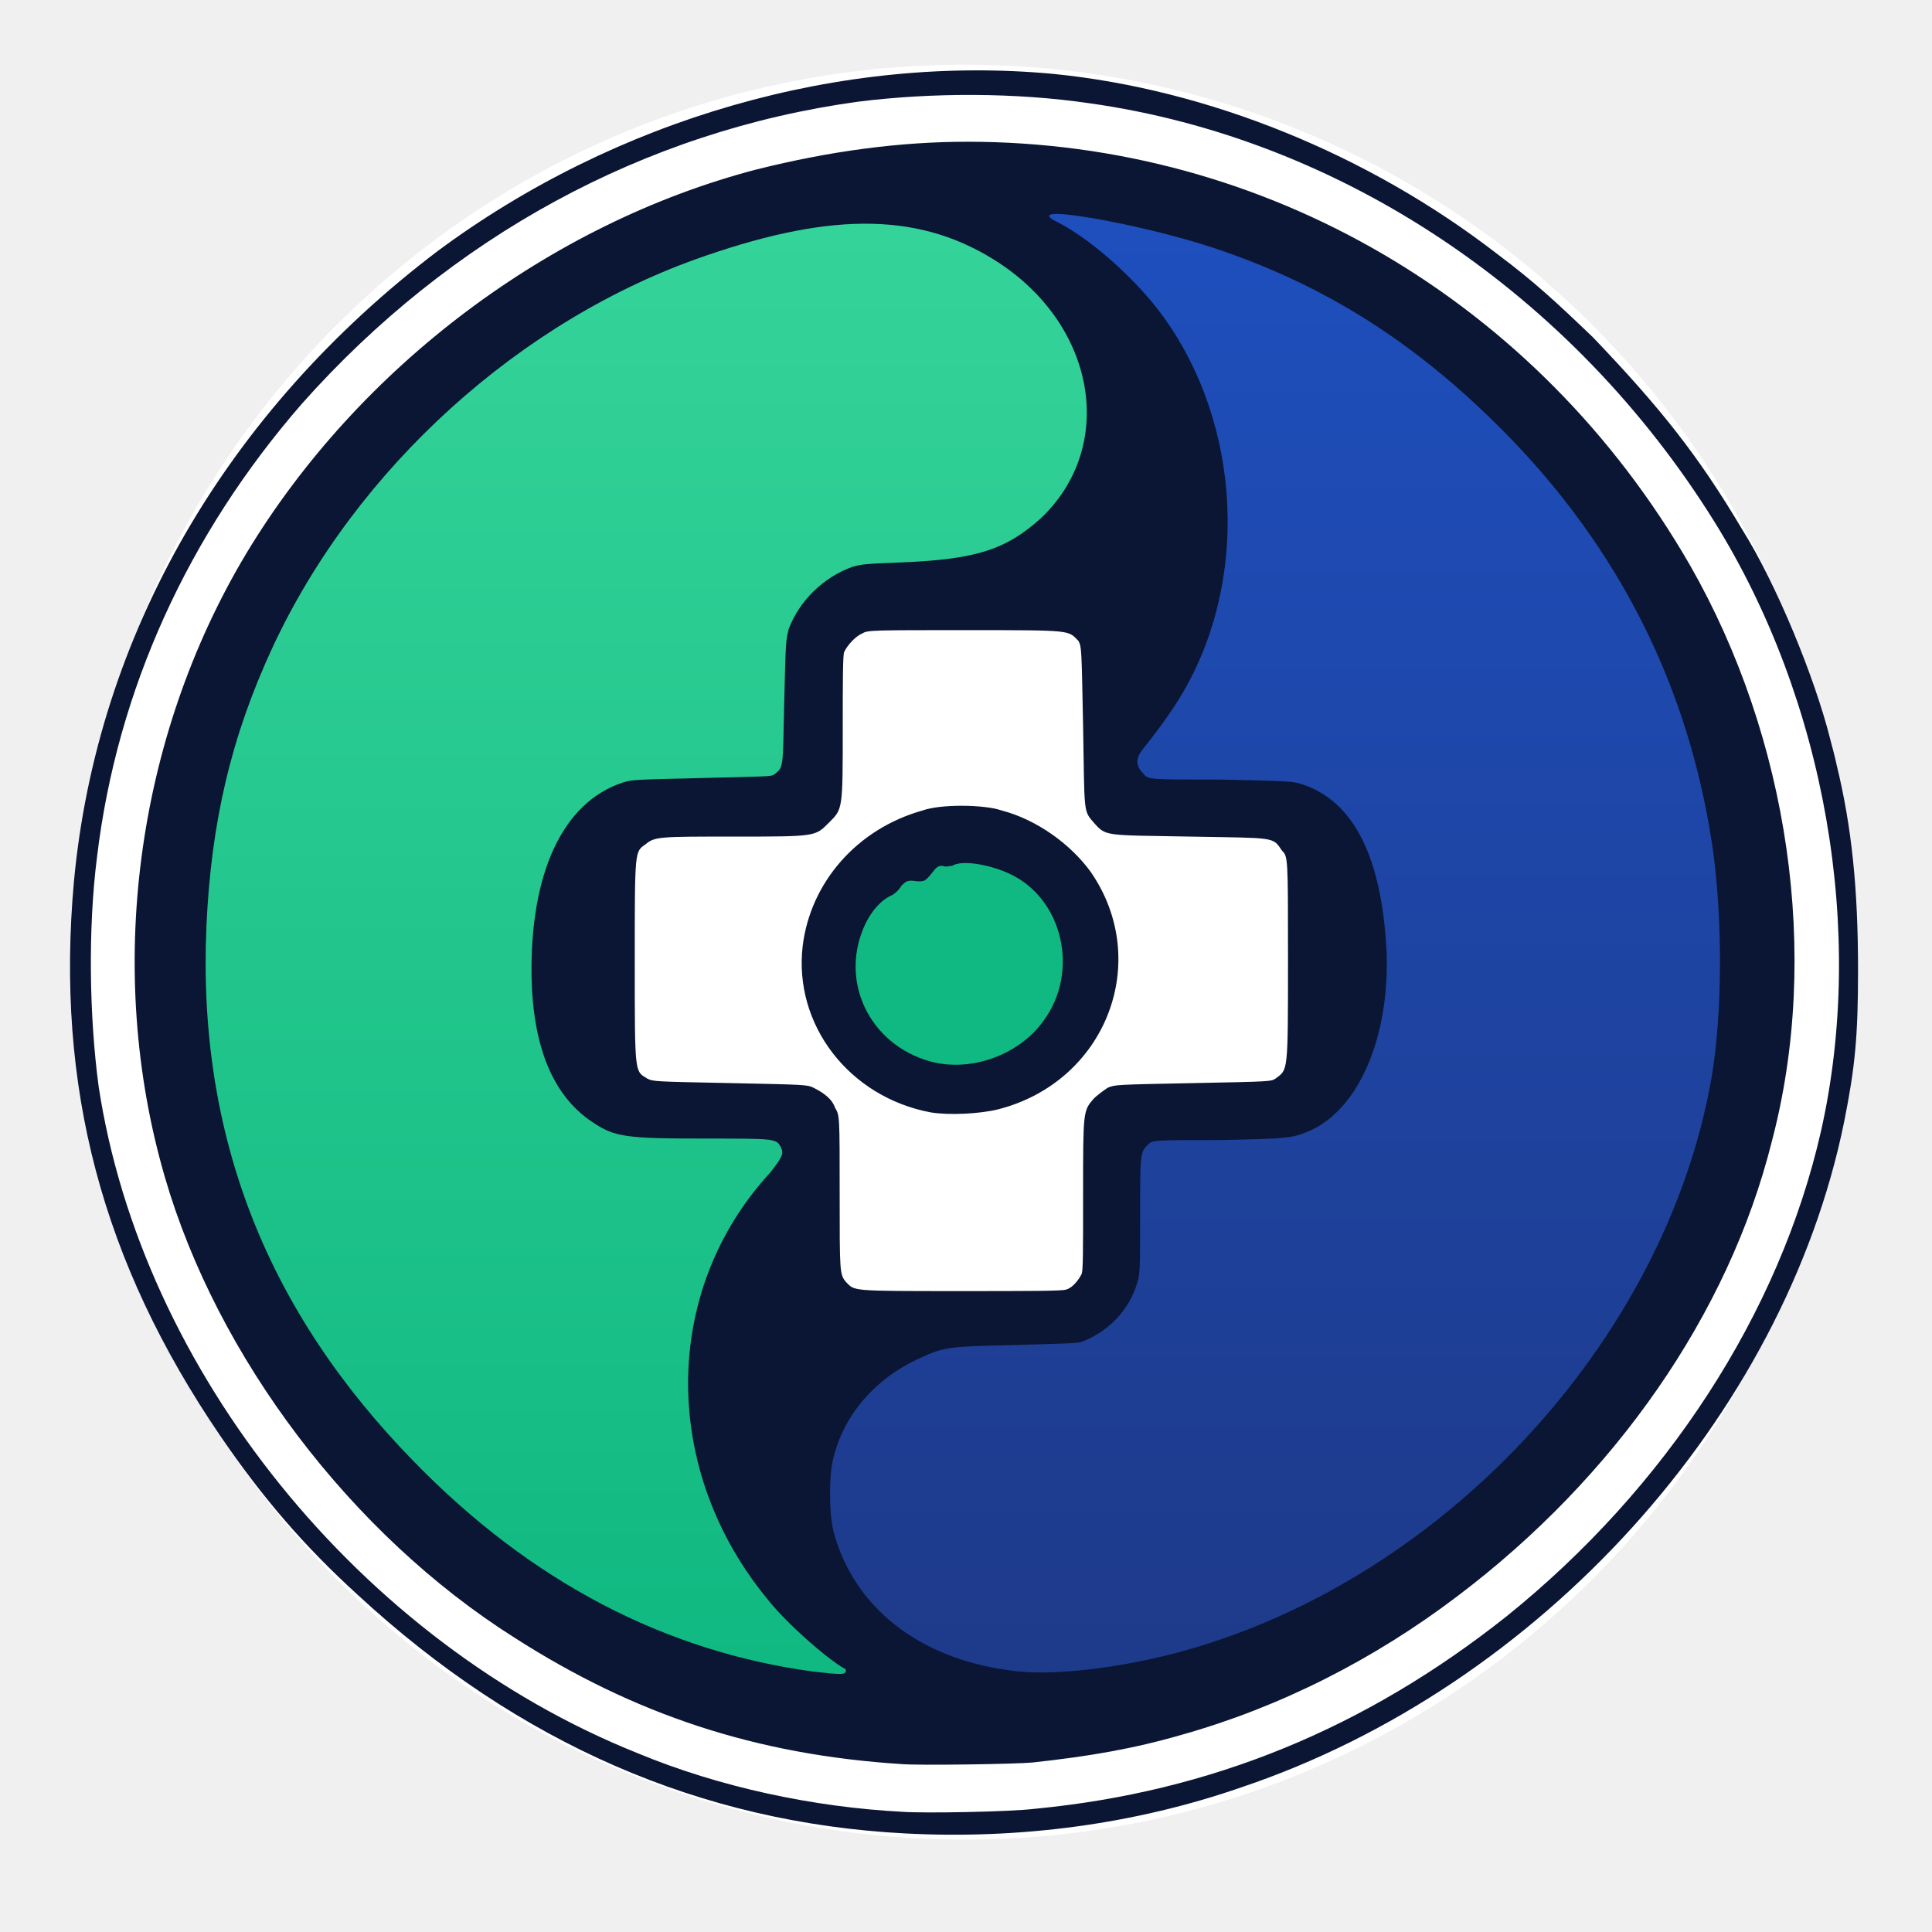
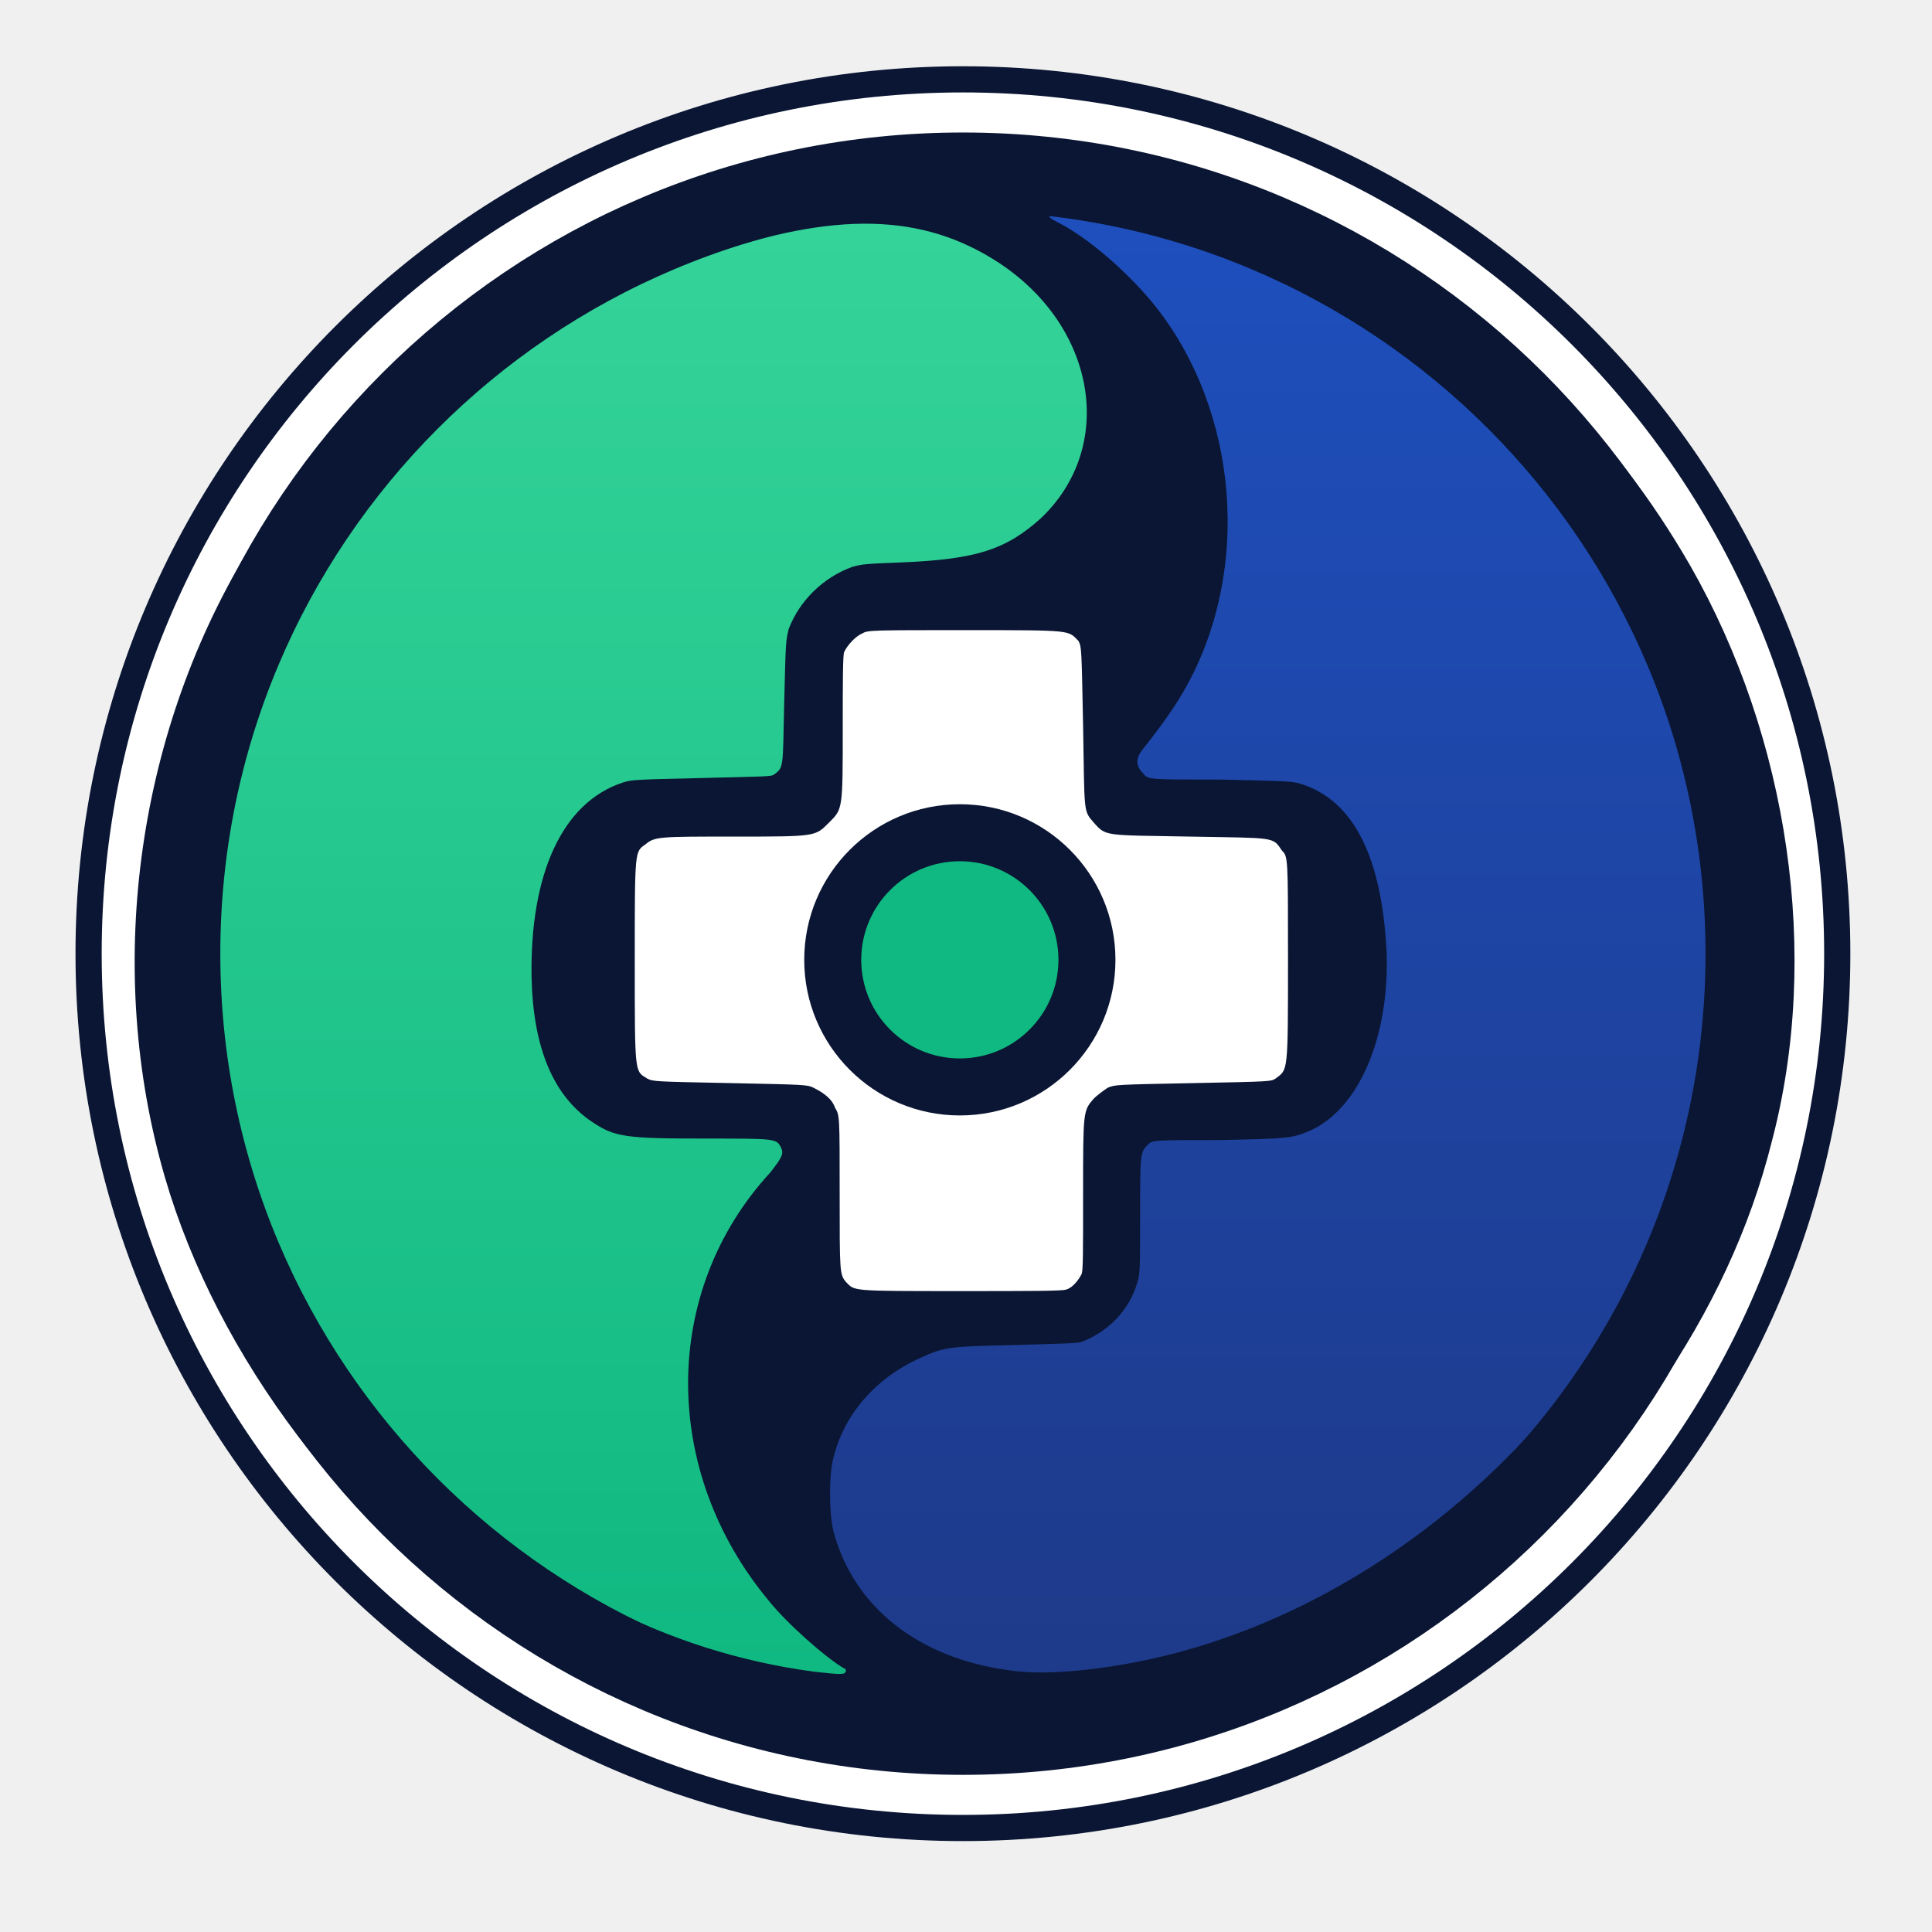
- <svg xmlns="http://www.w3.org/2000/svg" viewBox="0 0 1254 1254">
+ <svg xmlns="http://www.w3.org/2000/svg" shape-rendering="geometricPrecision" viewBox="0 0 1254 1254">
  <defs>
    <linearGradient id="ym-sun" x1="0" y1="0" x2="0" y2="1">
      <stop offset="0" stop-color="#34D399" />
      <stop offset="1" stop-color="#10B981" />
    </linearGradient>
    <linearGradient id="ym-moon" x1="0" y1="0" x2="0" y2="1">
      <stop offset="0" stop-color="#1E4FBD" />
      <stop offset="1" stop-color="#1E3A8A" />
    </linearGradient>
  </defs>
-   <circle cx="626" cy="618" r="576" fill="#FFFFFF" />
-   <path fill="#0A1633" fill-rule="evenodd" d="M587 1190C455 1183 337 1132 232 1035C198 1004 171 973 143 932C66 819 36 705 48 572C63 412 147 267 284 163C400 77 546 35 684 48C784 58 888 100 972 165C996 183 1010 196 1034 219C1077 264 1102 295 1131 344C1153 379 1178 440 1188 480C1189 484 1191 491 1192 496C1202 537 1206 577 1206 630C1206 673 1204 693 1197 728C1158 920 999 1095 806 1160C737 1184 662 1194 587 1190ZM672 1174C786 1163 886 1122 978 1049C1081 966 1155 853 1182 734C1211 605 1185 455 1113 339C1021 191 871 90 707 67C659 60 605 60 557 66C418 85 292 154 196 262C122 347 76 448 63 556C57 603 58 660 64 705C92 890 234 1066 414 1138C467 1160 528 1173 586 1176C601 1177 656 1176 672 1174ZM585 1145C491 1139 412 1113 334 1063C228 996 141 881 107 764C68 630 88 479 160 359C233 238 357 145 491 110C539 98 584 92 628 92C821 92 998 195 1097 367C1161 479 1182 620 1150 741C1122 853 1048 959 946 1036C892 1077 831 1108 767 1126C736 1135 707 1140 670 1144C660 1145 596 1146 585 1145ZM692 837C696 836 700 831 702 827C703 825 703 814 703 775C703 721 703 721 710 713C712 711 716 708 719 706C724 704 724 704 775 703C825 702 825 702 828 700C836 694 836 697 836 622C836 556 836 556 832 552C826 543 828 544 772 543C717 542 718 543 710 534C703 526 704 528 703 471C702 420 702 420 700 416C693 409 697 409 626 409C568 409 563 409 560 411C555 413 550 419 548 423C547 424 547 445 547 472C547 526 547 525 538 534C529 543 530 543 476 543C428 543 425 543 419 548C412 553 412 551 412 624C412 698 412 695 420 700C424 702 424 702 474 703C522 704 524 704 528 706C534 709 540 713 542 719C545 724 545 724 545 774C545 826 545 827 549 832C555 838 551 838 623 838C667 838 690 838 692 837ZM604 722C551 712 515 665 521 614C526 573 556 538 599 526C610 522 638 522 650 526C673 532 695 548 708 566C748 624 718 702 648 720C636 723 616 724 604 722Z" />
+   <circle cx="625" cy="619" r="576" fill="#FFFFFF" />
+   <path fill="#0A1633" fill-rule="evenodd" d="M585 1145C491 1139 412 1113 334 1063C228 996 141 881 107 764C68 630 88 479 160 359C233 238 357 145 491 110C539 98 584 92 628 92C821 92 998 195 1097 367C1161 479 1182 620 1150 741C1122 853 1048 959 946 1036C892 1077 831 1108 767 1126C736 1135 707 1140 670 1144C660 1145 596 1146 585 1145ZM692 837C696 836 700 831 702 827C703 825 703 814 703 775C703 721 703 721 710 713C712 711 716 708 719 706C724 704 724 704 775 703C825 702 825 702 828 700C836 694 836 697 836 622C836 556 836 556 832 552C826 543 828 544 772 543C717 542 718 543 710 534C703 526 704 528 703 471C702 420 702 420 700 416C693 409 697 409 626 409C568 409 563 409 560 411C555 413 550 419 548 423C547 424 547 445 547 472C547 526 547 525 538 534C529 543 530 543 476 543C428 543 425 543 419 548C412 553 412 551 412 624C412 698 412 695 420 700C424 702 424 702 474 703C522 704 524 704 528 706C534 709 540 713 542 719C545 724 545 724 545 774C545 826 545 827 549 832C555 838 551 838 623 838C667 838 690 838 692 837Z" />
  <path fill="url(#ym-sun)" fill-rule="evenodd" d="M528 1085C432 1072 345 1027 269 949C173 851 128 737 134 601C137 534 150 478 177 420C231 304 338 207 458 166C542 137 599 138 649 171C712 213 724 290 676 336C653 357 633 363 586 365C562 366 560 366 553 368C534 375 519 390 512 408C510 416 510 416 509 456C508 499 509 498 502 503C500 504 496 504 455 505C413 506 410 506 404 508C365 521 344 567 345 634C346 680 359 711 384 728C399 738 405 739 458 739C504 739 504 739 507 745C509 749 507 752 500 761C429 838 429 955 499 1039C511 1054 536 1076 548 1083C549 1083 549 1084 549 1085C548 1087 546 1087 528 1085Z" />
  <path fill="url(#ym-moon)" fill-rule="evenodd" d="M654 1084C596 1076 554 1043 541 994C538 982 538 957 541 946C548 918 568 895 596 882C613 874 616 874 659 873C692 872 698 872 702 871C720 864 733 850 738 833C740 828 740 822 740 790C740 749 740 748 745 743C748 740 748 740 791 740C836 739 838 739 850 734C882 720 902 673 900 618C897 557 879 520 845 509C839 507 836 507 792 506C745 506 745 506 742 502C737 497 737 492 742 486C757 467 766 454 774 438C813 360 801 259 746 194C728 173 704 153 686 144C660 131 740 145 788 161C860 185 918 222 974 278C1051 355 1097 447 1112 553C1118 598 1118 657 1111 699C1081 872 933 1030 759 1074C719 1084 678 1088 654 1084Z" />
-   <path fill="#10B981" fill-rule="evenodd" d="M604 689C564 678 544 636 562 599C566 591 572 584 579 581C581 580 584 577 585 575C588 572 589 571 595 572C600 572 600 573 607 564C609 562 610 562 612 562C614 563 616 562 618 562C624 558 642 561 655 567C690 583 701 631 677 663C661 685 630 696 604 689Z" />
+   <circle cx="625" cy="619" r="567.5" fill="none" stroke="#0A1633" stroke-width="17" />
+   <circle cx="625" cy="619" r="507.5" fill="none" stroke="#0A1633" stroke-width="51" />
+   <circle cx="623" cy="623" r="101" fill="#0A1633" />
+   <circle cx="623" cy="623" r="64" fill="#10B981" />
</svg>
